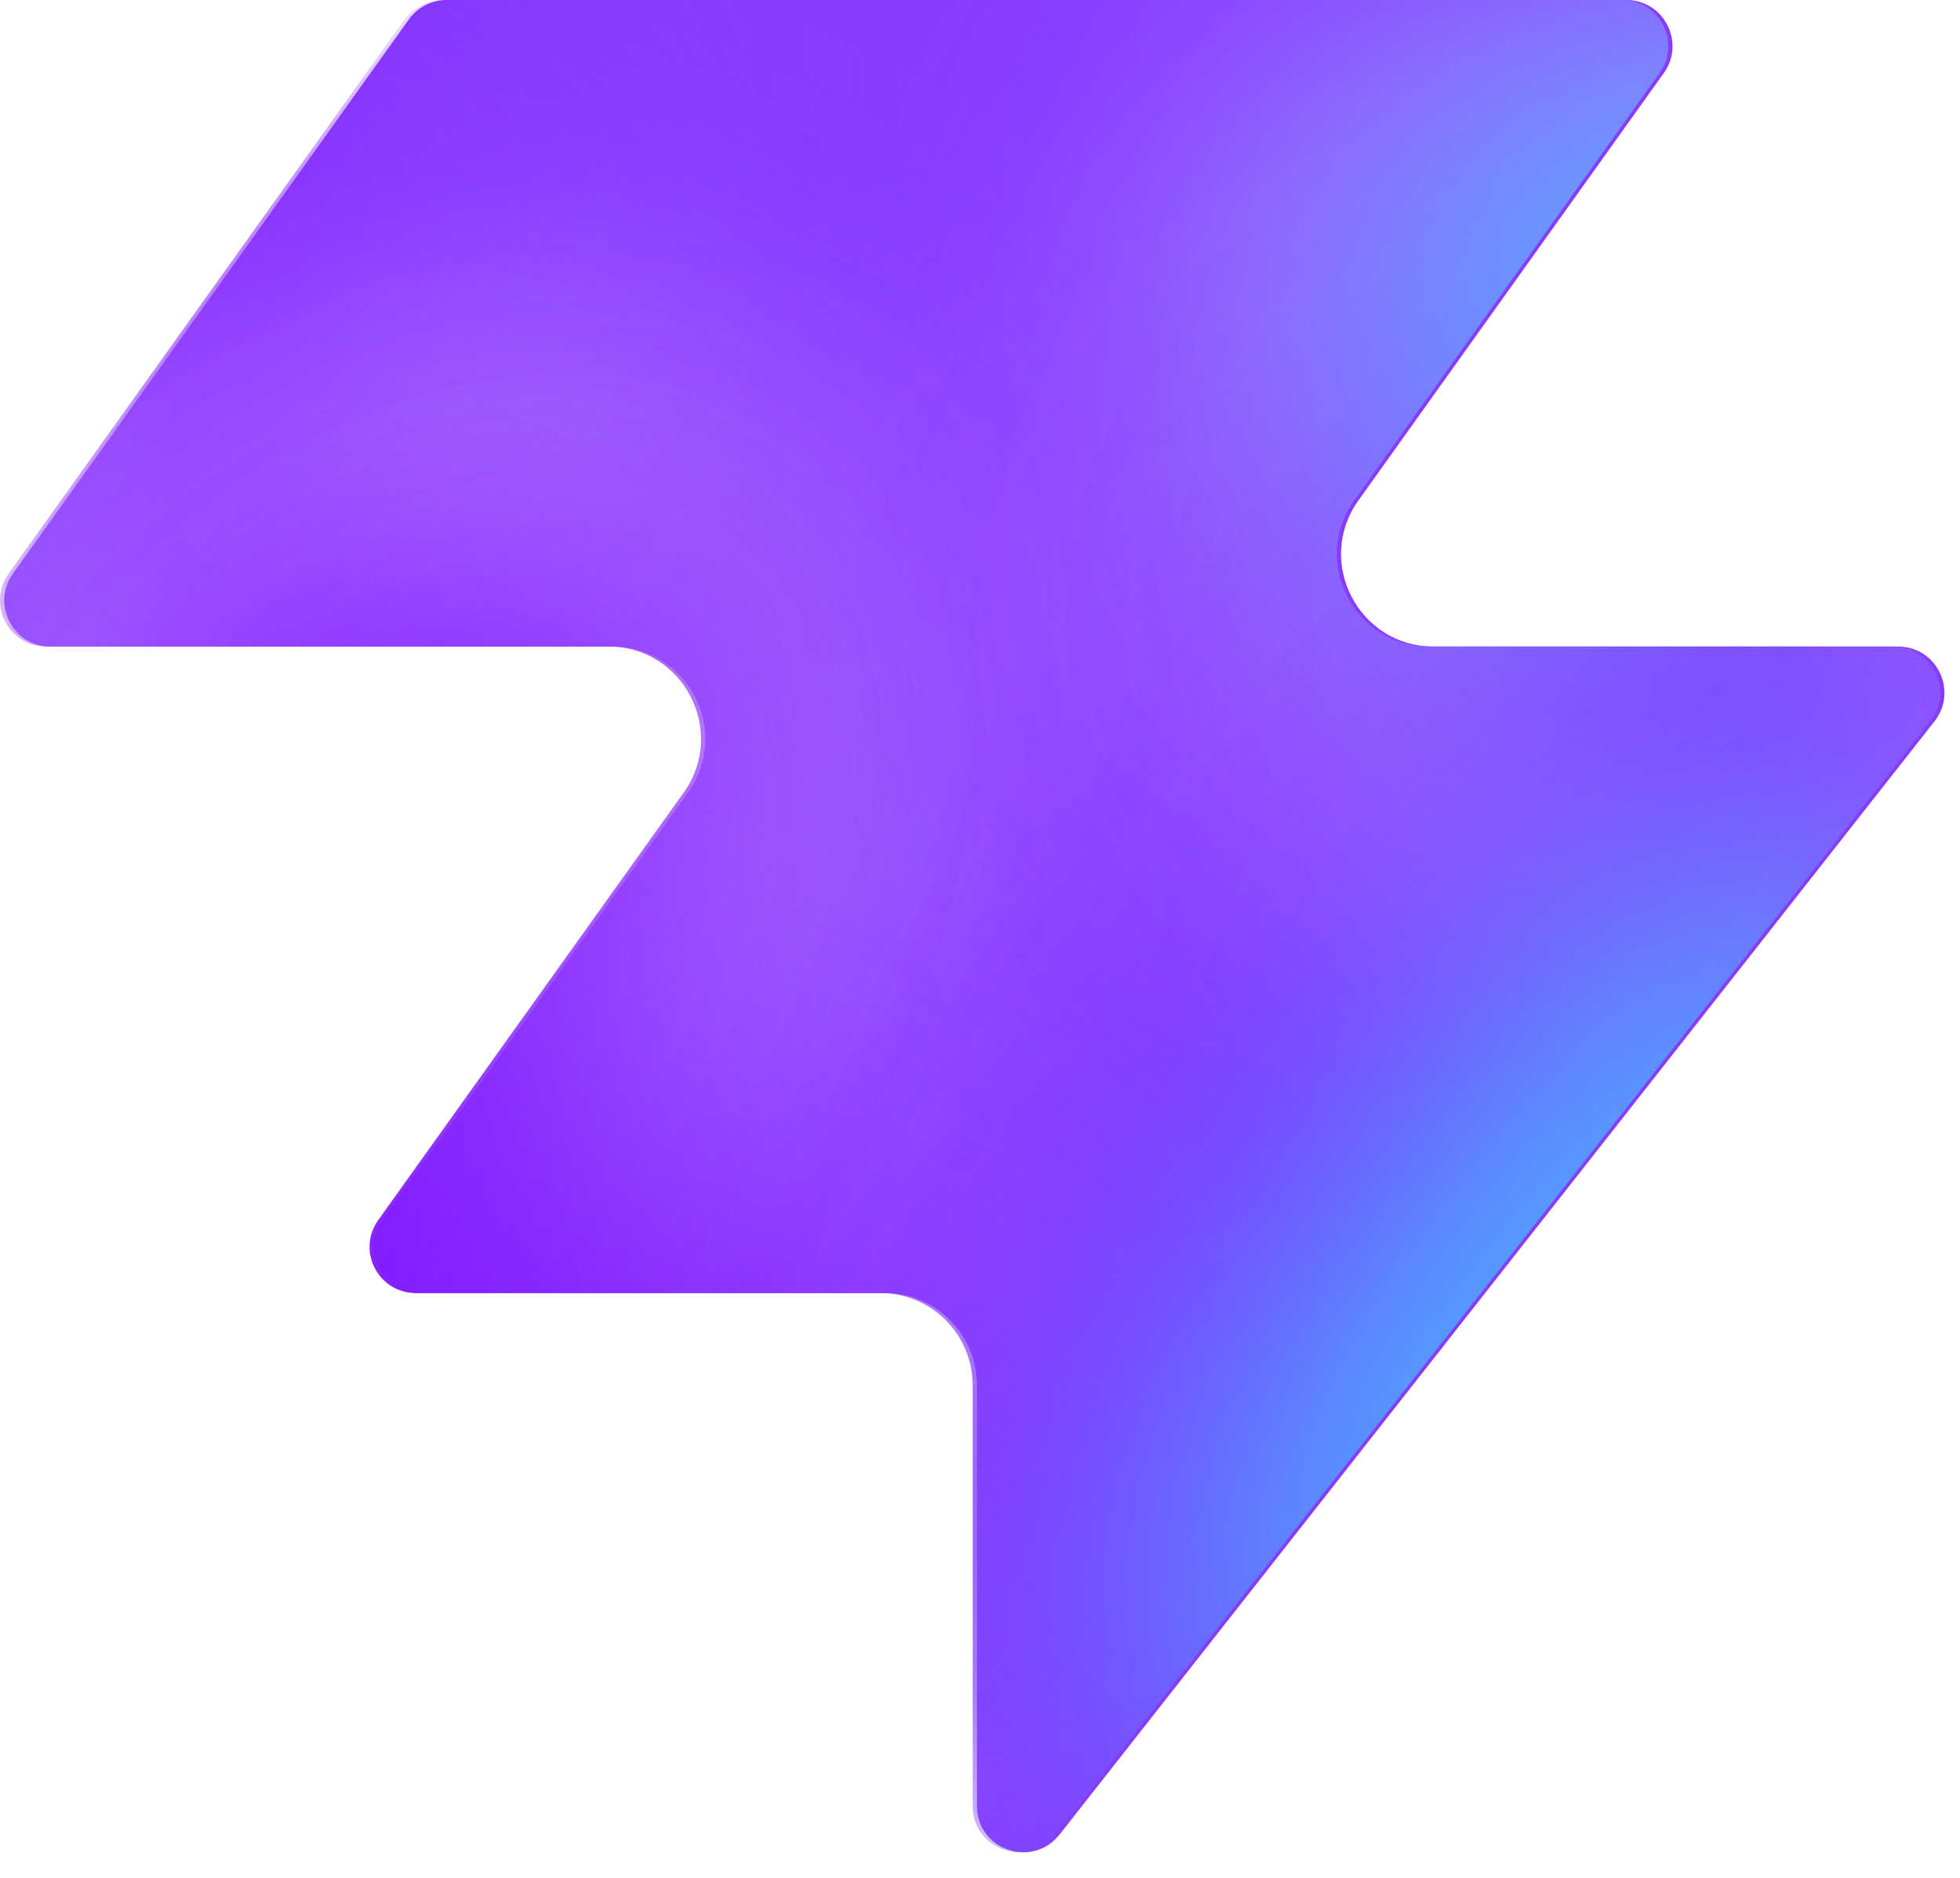
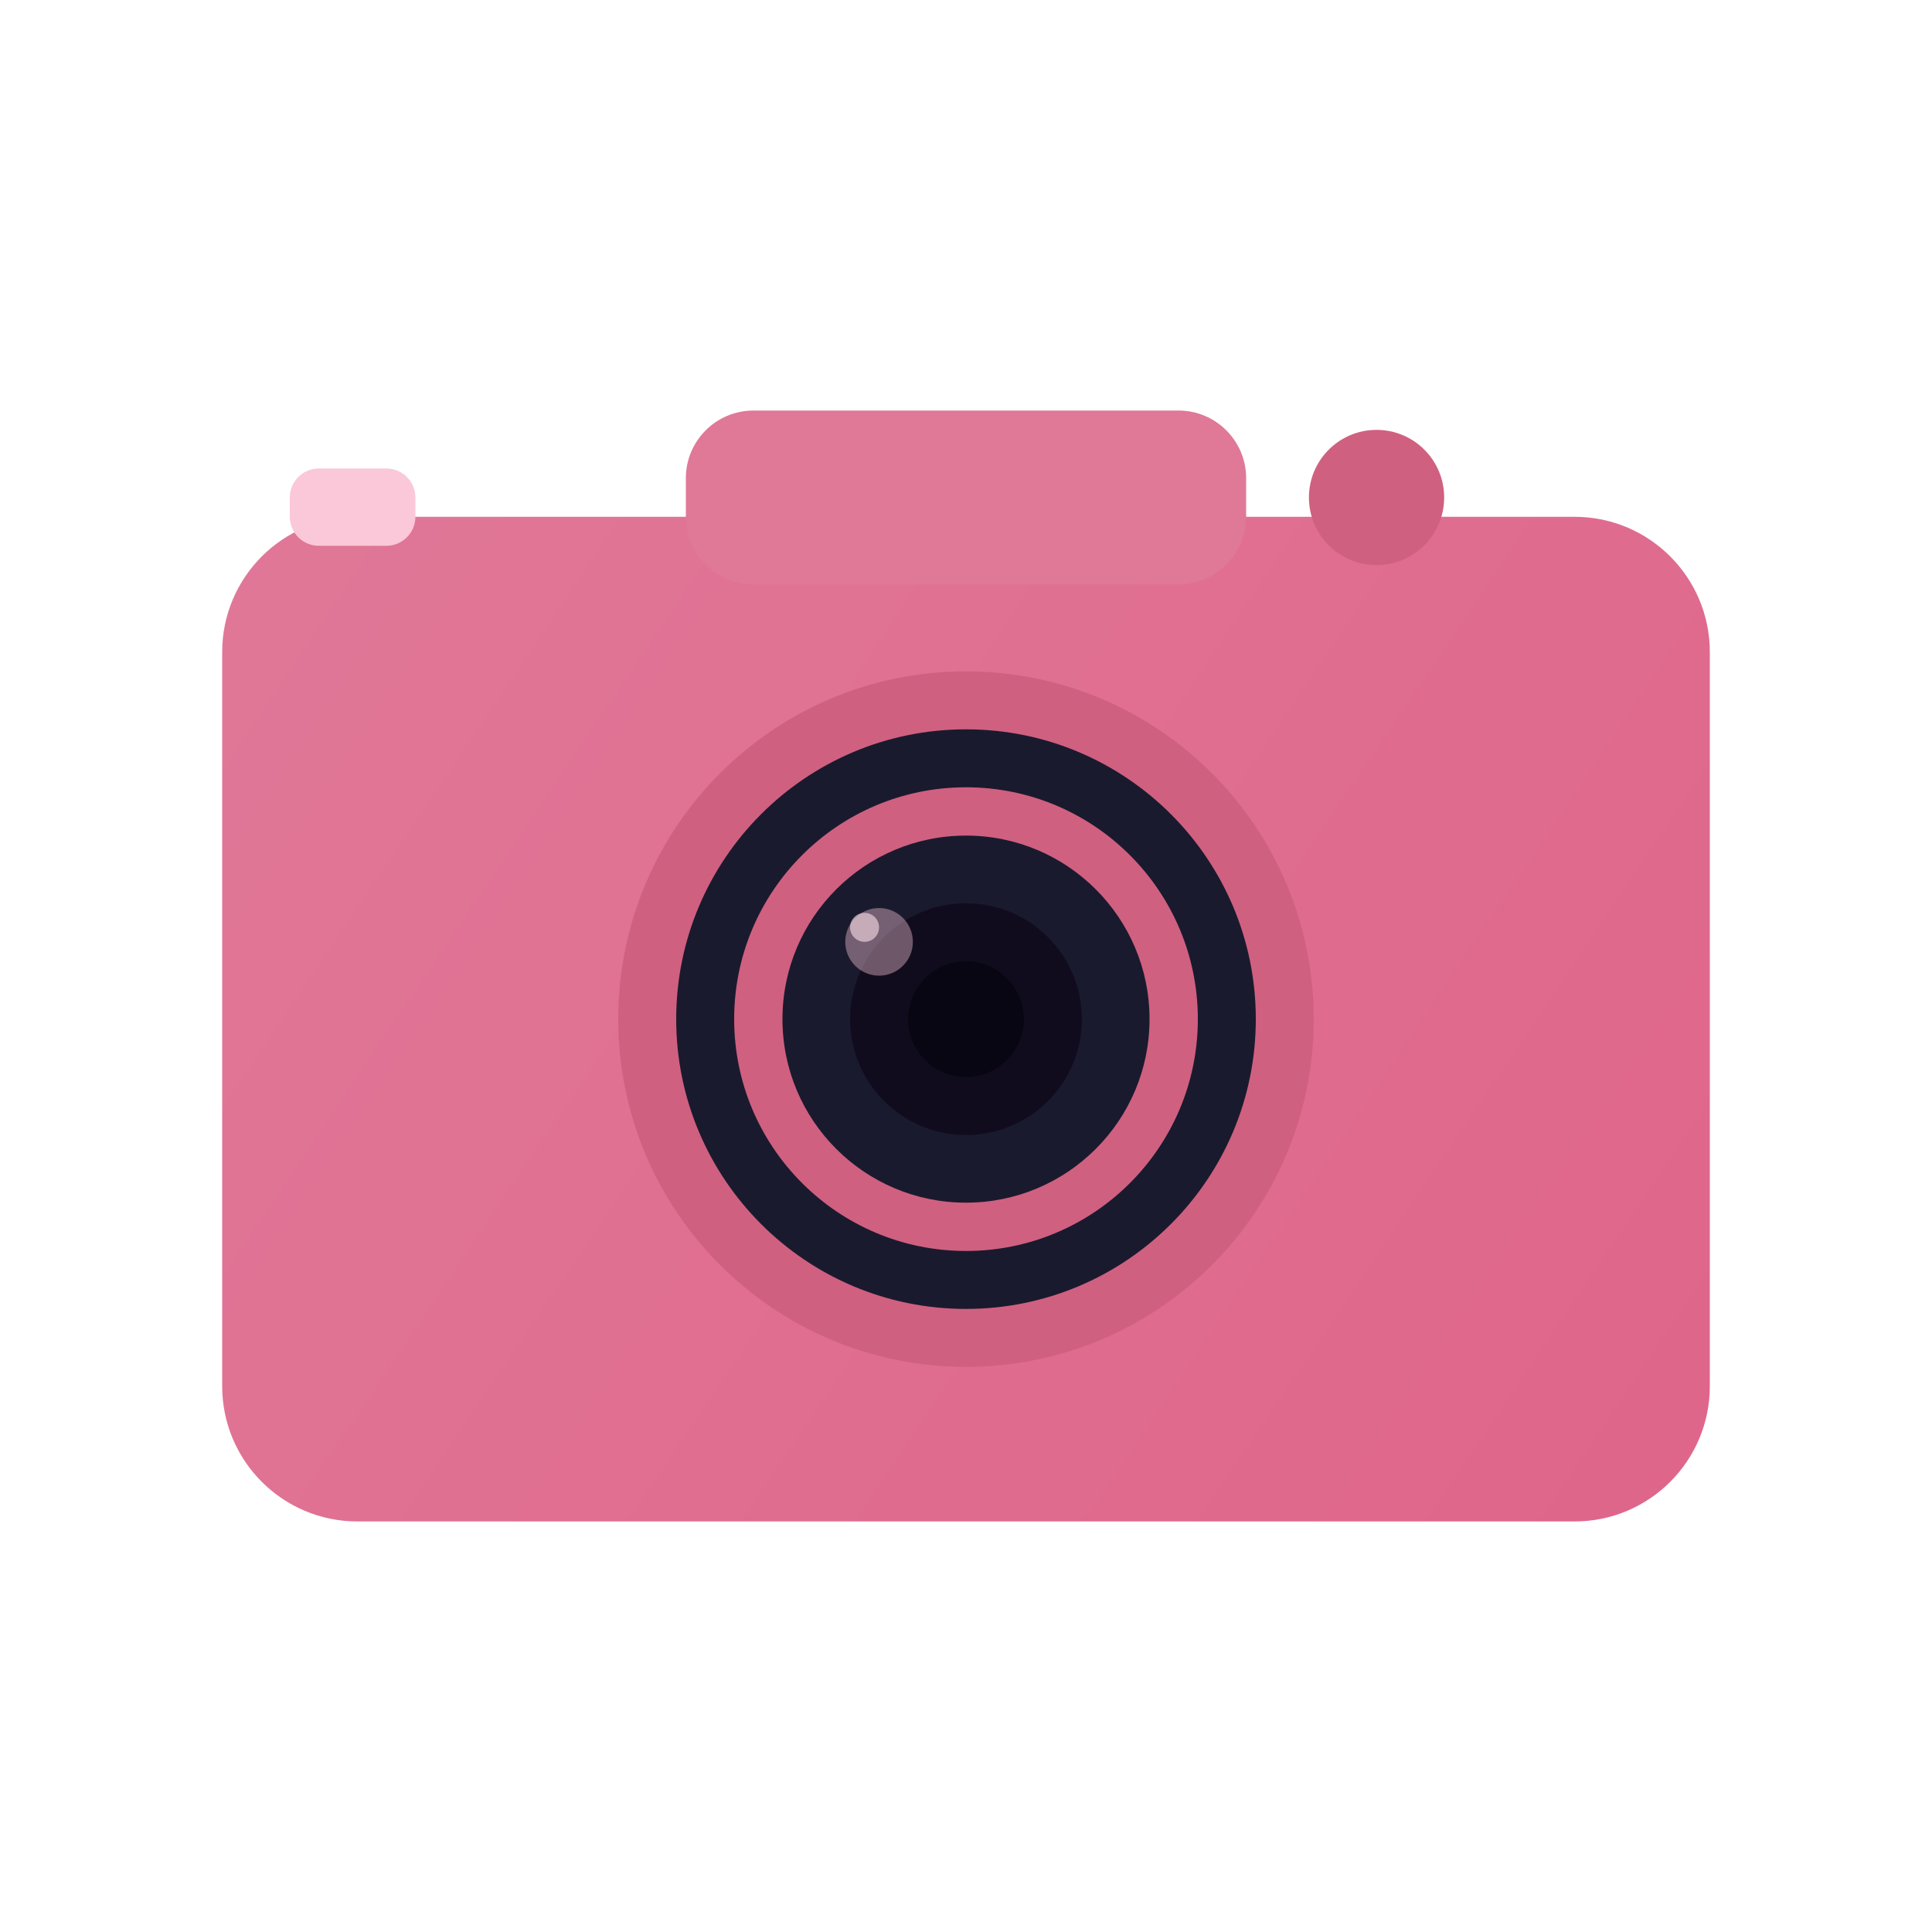
- <svg xmlns="http://www.w3.org/2000/svg" width="48" height="46" fill="none" viewBox="0 0 48 46">
-   <path fill="#863bff" d="M25.946 44.938c-.664.845-2.021.375-2.021-.698V33.937a2.26 2.26 0 0 0-2.262-2.262H10.287c-.92 0-1.456-1.04-.92-1.788l7.48-10.471c1.07-1.497 0-3.578-1.842-3.578H1.237c-.92 0-1.456-1.04-.92-1.788L10.013.474c.214-.297.556-.474.92-.474h28.894c.92 0 1.456 1.04.92 1.788l-7.48 10.471c-1.07 1.498 0 3.579 1.842 3.579h11.377c.943 0 1.473 1.088.89 1.83L25.947 44.94z" style="fill:#863bff;fill:color(display-p3 .525 .23 1);fill-opacity:1" />
-   <mask id="a" width="48" height="46" x="0" y="0" maskUnits="userSpaceOnUse" style="mask-type:alpha">
-     <path fill="#000" d="M25.842 44.938c-.664.844-2.021.375-2.021-.698V33.937a2.26 2.26 0 0 0-2.262-2.262H10.183c-.92 0-1.456-1.04-.92-1.788l7.48-10.471c1.07-1.498 0-3.579-1.842-3.579H1.133c-.92 0-1.456-1.04-.92-1.787L9.91.473c.214-.297.556-.474.92-.474h28.894c.92 0 1.456 1.04.92 1.788l-7.48 10.471c-1.07 1.498 0 3.578 1.842 3.578h11.377c.943 0 1.473 1.088.89 1.832L25.843 44.94z" style="fill:#000;fill-opacity:1" />
-   </mask>
-   <g mask="url(#a)">
-     <g filter="url(#b)">
-       <ellipse cx="5.508" cy="14.704" fill="#ede6ff" rx="5.508" ry="14.704" style="fill:#ede6ff;fill:color(display-p3 .927 .903 1);fill-opacity:1" transform="matrix(.00324 1 1 -.00324 -4.47 31.516)" />
-     </g>
-     <g filter="url(#c)">
-       <ellipse cx="10.399" cy="29.851" fill="#ede6ff" rx="10.399" ry="29.851" style="fill:#ede6ff;fill:color(display-p3 .927 .903 1);fill-opacity:1" transform="matrix(.00324 1 1 -.00324 -39.328 7.883)" />
-     </g>
-     <g filter="url(#d)">
-       <ellipse cx="5.508" cy="30.487" fill="#7e14ff" rx="5.508" ry="30.487" style="fill:#7e14ff;fill:color(display-p3 .492 .077 1);fill-opacity:1" transform="rotate(89.814 -25.913 -14.639)scale(1 -1)" />
-     </g>
-     <g filter="url(#e)">
-       <ellipse cx="5.508" cy="30.599" fill="#7e14ff" rx="5.508" ry="30.599" style="fill:#7e14ff;fill:color(display-p3 .492 .077 1);fill-opacity:1" transform="rotate(89.814 -32.644 -3.334)scale(1 -1)" />
-     </g>
-     <g filter="url(#f)">
-       <ellipse cx="5.508" cy="30.599" fill="#7e14ff" rx="5.508" ry="30.599" style="fill:#7e14ff;fill:color(display-p3 .492 .077 1);fill-opacity:1" transform="matrix(.00324 1 1 -.00324 -34.34 30.47)" />
-     </g>
-     <g filter="url(#g)">
-       <ellipse cx="14.072" cy="22.078" fill="#ede6ff" rx="14.072" ry="22.078" style="fill:#ede6ff;fill:color(display-p3 .927 .903 1);fill-opacity:1" transform="rotate(93.35 24.506 48.493)scale(-1 1)" />
-     </g>
-     <g filter="url(#h)">
-       <ellipse cx="3.47" cy="21.501" fill="#7e14ff" rx="3.47" ry="21.501" style="fill:#7e14ff;fill:color(display-p3 .492 .077 1);fill-opacity:1" transform="rotate(89.009 28.708 47.59)scale(-1 1)" />
-     </g>
-     <g filter="url(#i)">
-       <ellipse cx="3.47" cy="21.501" fill="#7e14ff" rx="3.47" ry="21.501" style="fill:#7e14ff;fill:color(display-p3 .492 .077 1);fill-opacity:1" transform="rotate(89.009 28.708 47.59)scale(-1 1)" />
-     </g>
-     <g filter="url(#j)">
-       <ellipse cx=".387" cy="8.972" fill="#7e14ff" rx="4.407" ry="29.108" style="fill:#7e14ff;fill:color(display-p3 .492 .077 1);fill-opacity:1" transform="rotate(39.51 .387 8.972)" />
-     </g>
-     <g filter="url(#k)">
-       <ellipse cx="47.523" cy="-6.092" fill="#7e14ff" rx="4.407" ry="29.108" style="fill:#7e14ff;fill:color(display-p3 .492 .077 1);fill-opacity:1" transform="rotate(37.892 47.523 -6.092)" />
-     </g>
-     <g filter="url(#l)">
-       <ellipse cx="41.412" cy="6.333" fill="#47bfff" rx="5.971" ry="9.665" style="fill:#47bfff;fill:color(display-p3 .28 .748 1);fill-opacity:1" transform="rotate(37.892 41.412 6.333)" />
-     </g>
-     <g filter="url(#m)">
-       <ellipse cx="-1.879" cy="38.332" fill="#7e14ff" rx="4.407" ry="29.108" style="fill:#7e14ff;fill:color(display-p3 .492 .077 1);fill-opacity:1" transform="rotate(37.892 -1.88 38.332)" />
-     </g>
-     <g filter="url(#n)">
-       <ellipse cx="-1.879" cy="38.332" fill="#7e14ff" rx="4.407" ry="29.108" style="fill:#7e14ff;fill:color(display-p3 .492 .077 1);fill-opacity:1" transform="rotate(37.892 -1.88 38.332)" />
-     </g>
-     <g filter="url(#o)">
-       <ellipse cx="35.651" cy="29.907" fill="#7e14ff" rx="4.407" ry="29.108" style="fill:#7e14ff;fill:color(display-p3 .492 .077 1);fill-opacity:1" transform="rotate(37.892 35.651 29.907)" />
-     </g>
-     <g filter="url(#p)">
-       <ellipse cx="38.418" cy="32.4" fill="#47bfff" rx="5.971" ry="15.297" style="fill:#47bfff;fill:color(display-p3 .28 .748 1);fill-opacity:1" transform="rotate(37.892 38.418 32.4)" />
-     </g>
-   </g>
+ <svg xmlns="http://www.w3.org/2000/svg" width="400" height="400" viewBox="0 0 400 400" fill="none">
+   <path d="M326 107H74C58.536 107 46 119.536 46 135V287C46 302.464 58.536 315 74 315H326C341.464 315 354 302.464 354 287V135C354 119.536 341.464 107 326 107Z" fill="url(#paint0_linear_5_89)" />
+   <path d="M244 85H156C148.268 85 142 91.268 142 99V107C142 114.732 148.268 121 156 121H244C251.732 121 258 114.732 258 107V99C258 91.268 251.732 85 244 85Z" fill="#E07898" />
+   <path d="M285 117C292.732 117 299 110.732 299 103C299 95.268 292.732 89 285 89C277.268 89 271 95.268 271 103C271 110.732 277.268 117 285 117Z" fill="#D06080" />
+   <path d="M80 97H66C62.686 97 60 99.686 60 103V107C60 110.314 62.686 113 66 113H80C83.314 113 86 110.314 86 107V103C86 99.686 83.314 97 80 97Z" fill="#FAC8D8" />
+   <path d="M200 283C239.765 283 272 250.765 272 211C272 171.235 239.765 139 200 139C160.235 139 128 171.235 128 211C128 250.765 160.235 283 200 283Z" fill="#D06080" />
+   <path d="M200 271C233.137 271 260 244.137 260 211C260 177.863 233.137 151 200 151C166.863 151 140 177.863 140 211C140 244.137 166.863 271 200 271Z" fill="#1A1A2E" />
+   <path d="M200 259C226.51 259 248 237.51 248 211C248 184.49 226.51 163 200 163C173.49 163 152 184.49 152 211C152 237.51 173.49 259 200 259Z" fill="#D06080" />
+   <path d="M200 249C220.987 249 238 231.987 238 211C238 190.013 220.987 173 200 173C179.013 173 162 190.013 162 211C162 231.987 179.013 249 200 249Z" fill="#1A1A2E" />
+   <path d="M200 235C213.255 235 224 224.255 224 211C224 197.745 213.255 187 200 187C186.745 187 176 197.745 176 211C176 224.255 186.745 235 200 235Z" fill="#100C1E" />
+   <path d="M200 223C206.627 223 212 217.627 212 211C212 204.373 206.627 199 200 199C193.373 199 188 204.373 188 211C188 217.627 193.373 223 200 223Z" fill="#080612" />
+   <path opacity="0.4" d="M182 202C185.866 202 189 198.866 189 195C189 191.134 185.866 188 182 188C178.134 188 175 191.134 175 195C175 198.866 178.134 202 182 202Z" fill="#FAC8D8" />
+   <path opacity="0.6" d="M179 195C180.657 195 182 193.657 182 192C182 190.343 180.657 189 179 189C177.343 189 176 190.343 176 192C176 193.657 177.343 195 179 195Z" fill="#FDDDE8" />
  <defs>
-     <filter id="b" width="60.045" height="41.654" x="-19.77" y="16.149" color-interpolation-filters="sRGB" filterUnits="userSpaceOnUse">
-       <feFlood flood-opacity="0" result="BackgroundImageFix" />
-       <feBlend in="SourceGraphic" in2="BackgroundImageFix" result="shape" />
-       <feGaussianBlur result="effect1_foregroundBlur_2002_17158" stdDeviation="7.659" />
-     </filter>
-     <filter id="c" width="90.34" height="51.437" x="-54.613" y="-7.533" color-interpolation-filters="sRGB" filterUnits="userSpaceOnUse">
-       <feFlood flood-opacity="0" result="BackgroundImageFix" />
-       <feBlend in="SourceGraphic" in2="BackgroundImageFix" result="shape" />
-       <feGaussianBlur result="effect1_foregroundBlur_2002_17158" stdDeviation="7.659" />
-     </filter>
-     <filter id="d" width="79.355" height="29.4" x="-49.64" y="2.03" color-interpolation-filters="sRGB" filterUnits="userSpaceOnUse">
-       <feFlood flood-opacity="0" result="BackgroundImageFix" />
-       <feBlend in="SourceGraphic" in2="BackgroundImageFix" result="shape" />
-       <feGaussianBlur result="effect1_foregroundBlur_2002_17158" stdDeviation="4.596" />
-     </filter>
-     <filter id="e" width="79.579" height="29.4" x="-45.045" y="20.029" color-interpolation-filters="sRGB" filterUnits="userSpaceOnUse">
-       <feFlood flood-opacity="0" result="BackgroundImageFix" />
-       <feBlend in="SourceGraphic" in2="BackgroundImageFix" result="shape" />
-       <feGaussianBlur result="effect1_foregroundBlur_2002_17158" stdDeviation="4.596" />
-     </filter>
-     <filter id="f" width="79.579" height="29.4" x="-43.513" y="21.178" color-interpolation-filters="sRGB" filterUnits="userSpaceOnUse">
-       <feFlood flood-opacity="0" result="BackgroundImageFix" />
-       <feBlend in="SourceGraphic" in2="BackgroundImageFix" result="shape" />
-       <feGaussianBlur result="effect1_foregroundBlur_2002_17158" stdDeviation="4.596" />
-     </filter>
-     <filter id="g" width="74.749" height="58.852" x="15.756" y="-17.901" color-interpolation-filters="sRGB" filterUnits="userSpaceOnUse">
-       <feFlood flood-opacity="0" result="BackgroundImageFix" />
-       <feBlend in="SourceGraphic" in2="BackgroundImageFix" result="shape" />
-       <feGaussianBlur result="effect1_foregroundBlur_2002_17158" stdDeviation="7.659" />
-     </filter>
-     <filter id="h" width="61.377" height="25.362" x="23.548" y="2.284" color-interpolation-filters="sRGB" filterUnits="userSpaceOnUse">
-       <feFlood flood-opacity="0" result="BackgroundImageFix" />
-       <feBlend in="SourceGraphic" in2="BackgroundImageFix" result="shape" />
-       <feGaussianBlur result="effect1_foregroundBlur_2002_17158" stdDeviation="4.596" />
-     </filter>
-     <filter id="i" width="61.377" height="25.362" x="23.548" y="2.284" color-interpolation-filters="sRGB" filterUnits="userSpaceOnUse">
-       <feFlood flood-opacity="0" result="BackgroundImageFix" />
-       <feBlend in="SourceGraphic" in2="BackgroundImageFix" result="shape" />
-       <feGaussianBlur result="effect1_foregroundBlur_2002_17158" stdDeviation="4.596" />
-     </filter>
-     <filter id="j" width="56.045" height="63.649" x="-27.636" y="-22.853" color-interpolation-filters="sRGB" filterUnits="userSpaceOnUse">
-       <feFlood flood-opacity="0" result="BackgroundImageFix" />
-       <feBlend in="SourceGraphic" in2="BackgroundImageFix" result="shape" />
-       <feGaussianBlur result="effect1_foregroundBlur_2002_17158" stdDeviation="4.596" />
-     </filter>
-     <filter id="k" width="54.814" height="64.646" x="20.116" y="-38.415" color-interpolation-filters="sRGB" filterUnits="userSpaceOnUse">
-       <feFlood flood-opacity="0" result="BackgroundImageFix" />
-       <feBlend in="SourceGraphic" in2="BackgroundImageFix" result="shape" />
-       <feGaussianBlur result="effect1_foregroundBlur_2002_17158" stdDeviation="4.596" />
-     </filter>
-     <filter id="l" width="33.541" height="35.313" x="24.641" y="-11.323" color-interpolation-filters="sRGB" filterUnits="userSpaceOnUse">
-       <feFlood flood-opacity="0" result="BackgroundImageFix" />
-       <feBlend in="SourceGraphic" in2="BackgroundImageFix" result="shape" />
-       <feGaussianBlur result="effect1_foregroundBlur_2002_17158" stdDeviation="4.596" />
-     </filter>
-     <filter id="m" width="54.814" height="64.646" x="-29.286" y="6.009" color-interpolation-filters="sRGB" filterUnits="userSpaceOnUse">
-       <feFlood flood-opacity="0" result="BackgroundImageFix" />
-       <feBlend in="SourceGraphic" in2="BackgroundImageFix" result="shape" />
-       <feGaussianBlur result="effect1_foregroundBlur_2002_17158" stdDeviation="4.596" />
-     </filter>
-     <filter id="n" width="54.814" height="64.646" x="-29.286" y="6.009" color-interpolation-filters="sRGB" filterUnits="userSpaceOnUse">
-       <feFlood flood-opacity="0" result="BackgroundImageFix" />
-       <feBlend in="SourceGraphic" in2="BackgroundImageFix" result="shape" />
-       <feGaussianBlur result="effect1_foregroundBlur_2002_17158" stdDeviation="4.596" />
-     </filter>
-     <filter id="o" width="54.814" height="64.646" x="8.244" y="-2.416" color-interpolation-filters="sRGB" filterUnits="userSpaceOnUse">
-       <feFlood flood-opacity="0" result="BackgroundImageFix" />
-       <feBlend in="SourceGraphic" in2="BackgroundImageFix" result="shape" />
-       <feGaussianBlur result="effect1_foregroundBlur_2002_17158" stdDeviation="4.596" />
-     </filter>
-     <filter id="p" width="39.409" height="43.623" x="18.713" y="10.588" color-interpolation-filters="sRGB" filterUnits="userSpaceOnUse">
-       <feFlood flood-opacity="0" result="BackgroundImageFix" />
-       <feBlend in="SourceGraphic" in2="BackgroundImageFix" result="shape" />
-       <feGaussianBlur result="effect1_foregroundBlur_2002_17158" stdDeviation="4.596" />
-     </filter>
+     <linearGradient id="paint0_linear_5_89" x1="46" y1="107" x2="354" y2="315" gradientUnits="userSpaceOnUse">
+       <stop stop-color="#E07898" />
+       <stop offset="1" stop-color="#DF658A" />
+     </linearGradient>
  </defs>
</svg>
